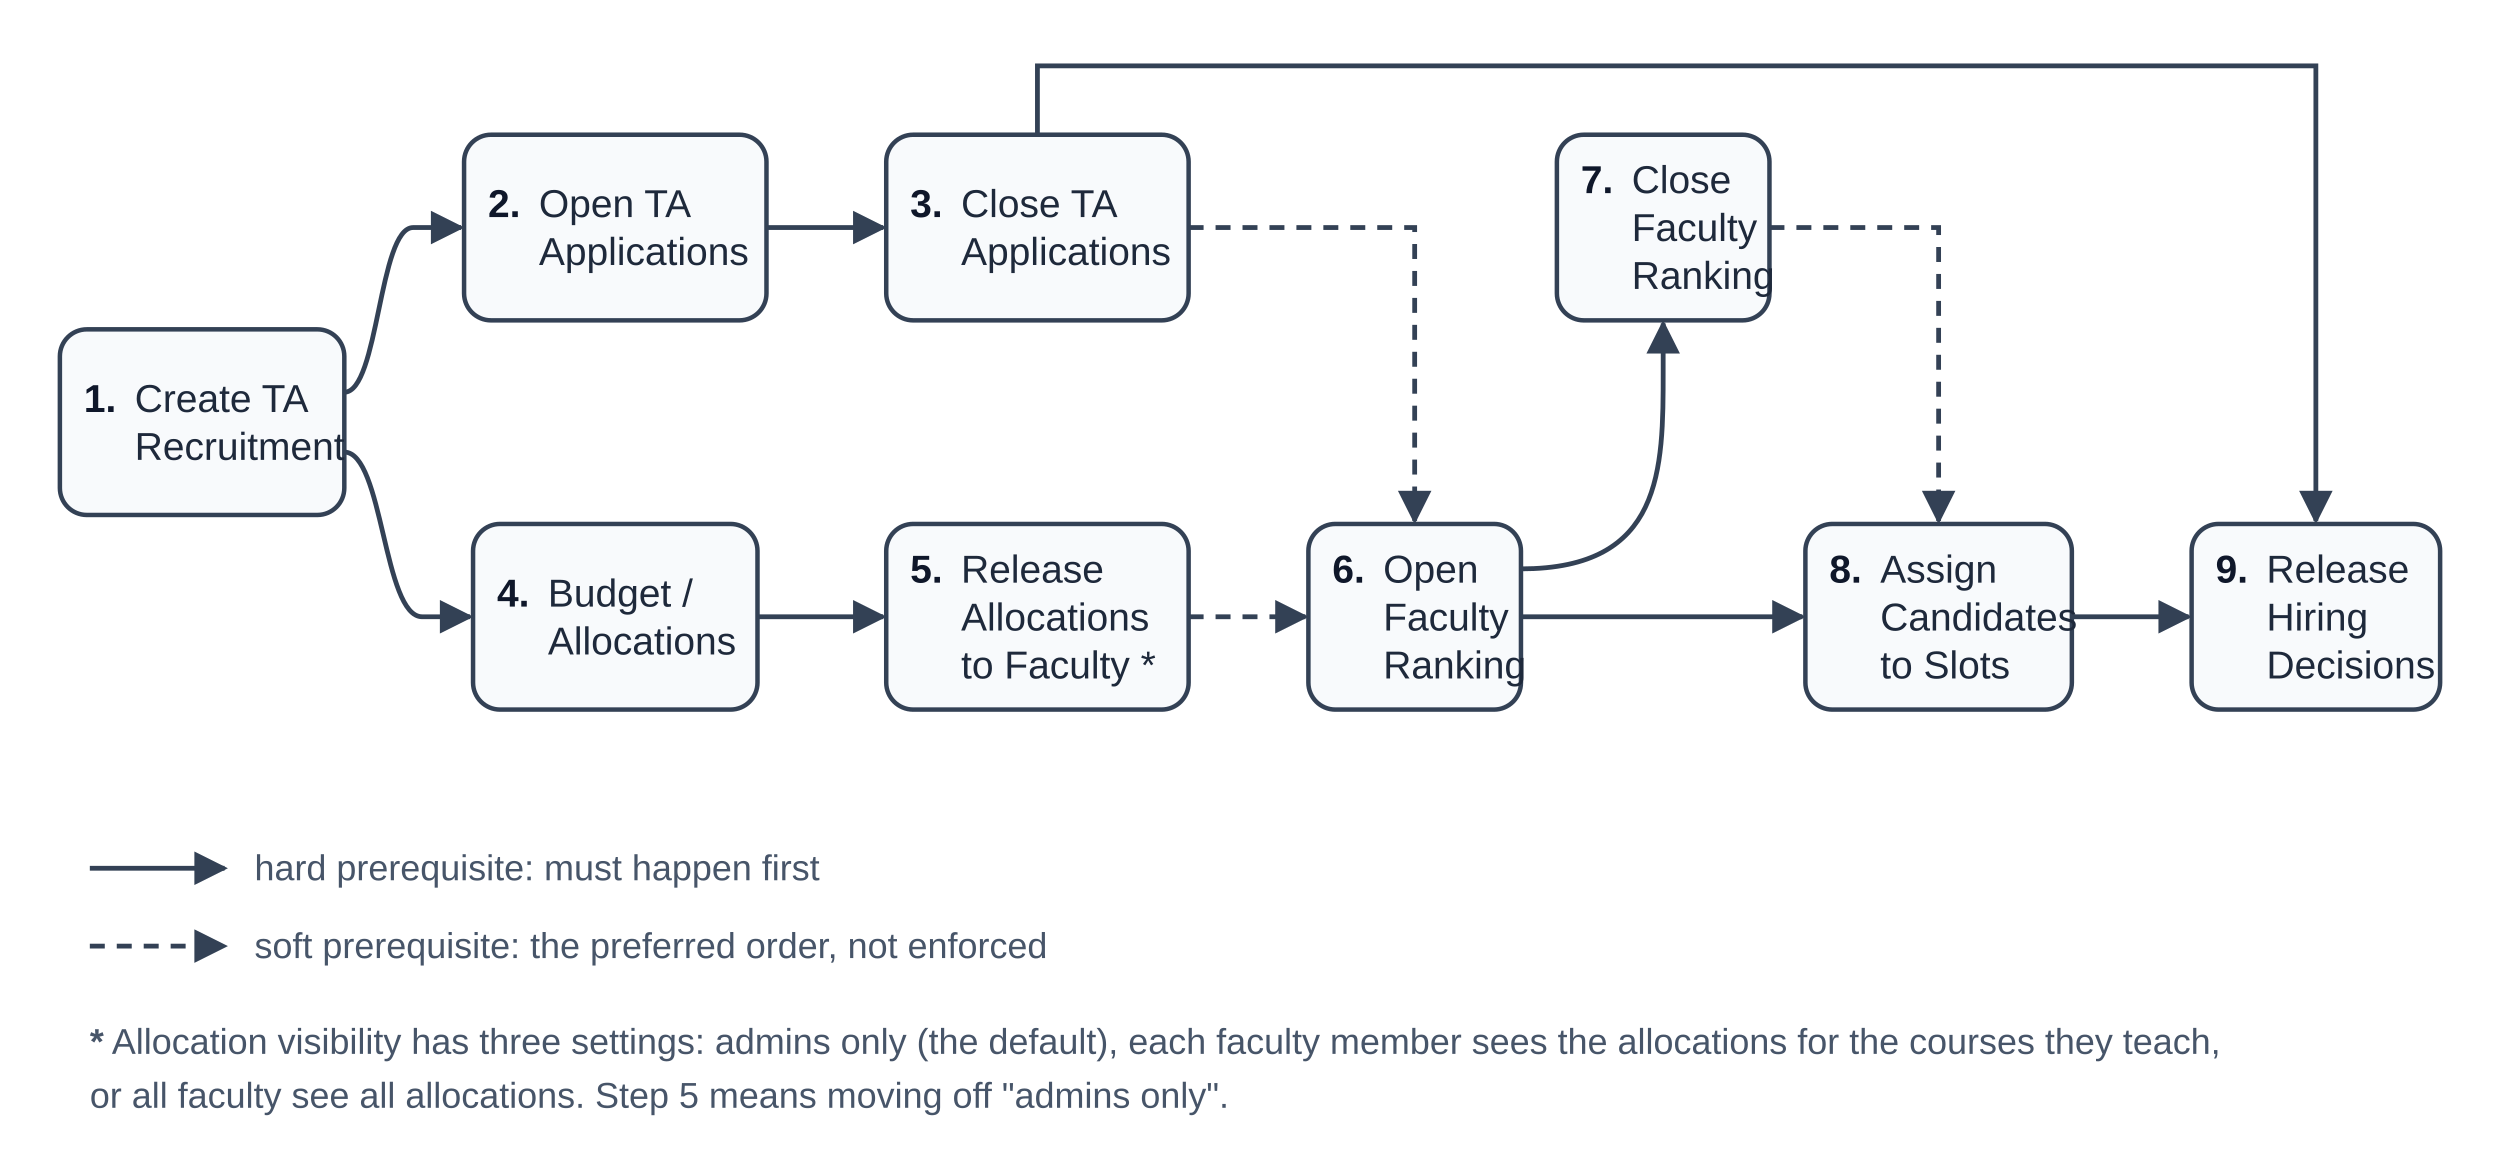
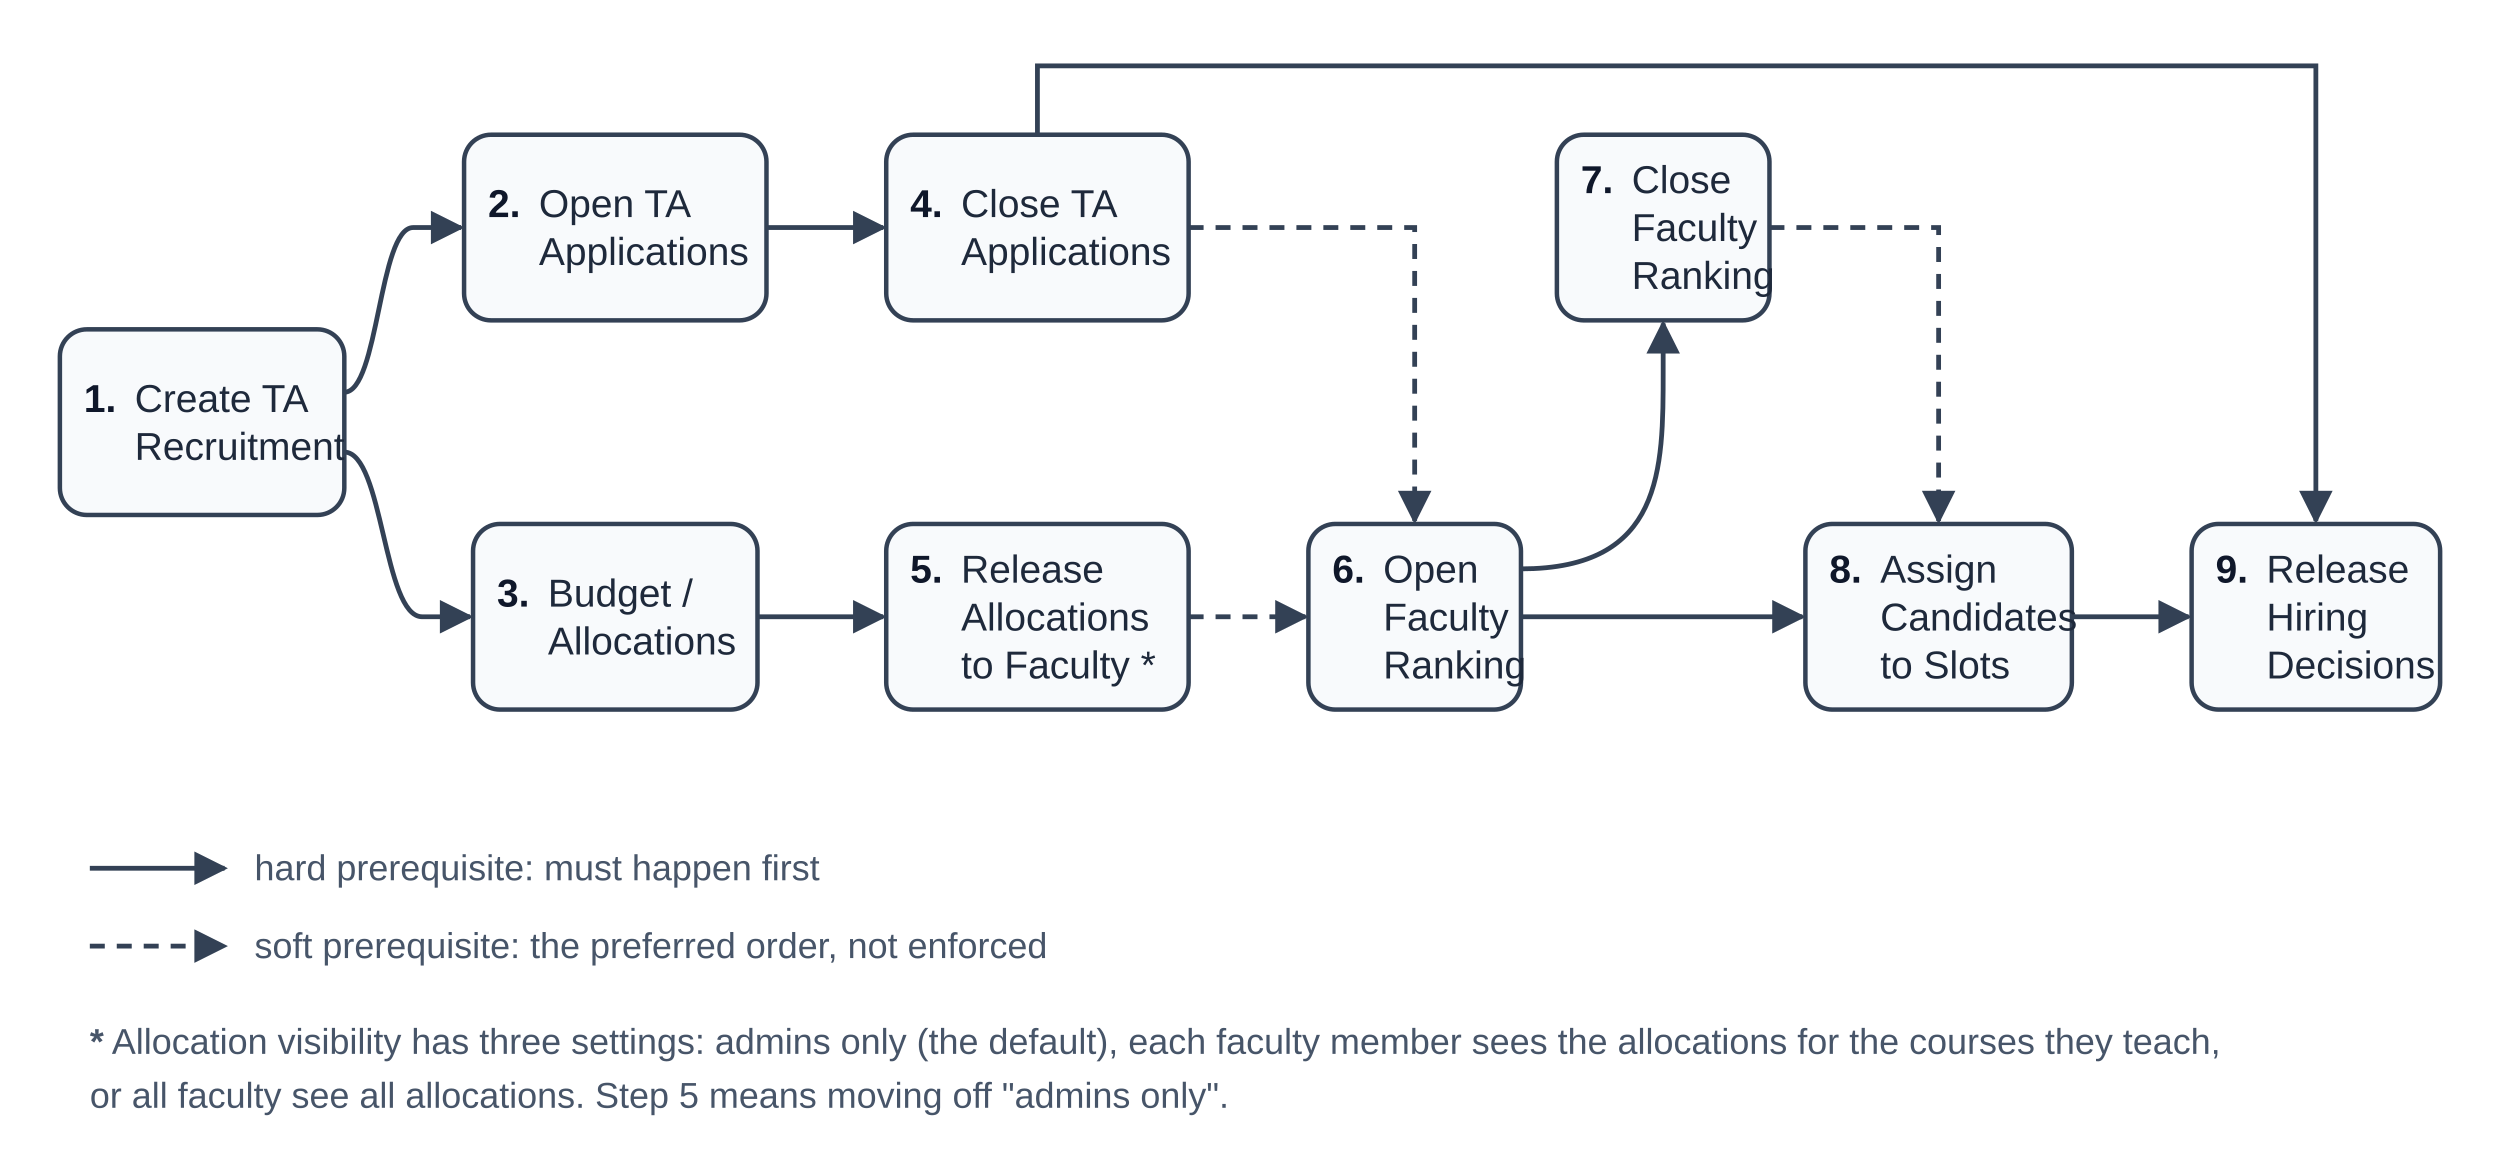
<svg xmlns="http://www.w3.org/2000/svg" width="835" height="392" viewBox="0 0 835 392" font-family="'Arial Narrow', 'Liberation Sans Narrow', Arial, Helvetica, sans-serif" font-size="13">
  <defs>
    <marker id="arrow" viewBox="0 0 10 10" refX="9" refY="5" markerWidth="7" markerHeight="7" orient="auto-start-reverse">
      <path d="M 0 0 L 10 5 L 0 10 z" fill="#334155" />
    </marker>
    <style>
      .box { fill: #f8fafc; stroke: #334155; stroke-width: 1.5; }
      .num { font-weight: 700; fill: #0f172a; }
      .label { fill: #1e293b; }
      .hard { stroke: #334155; stroke-width: 1.6; fill: none; marker-end: url(#arrow); }
      .soft { stroke: #334155; stroke-width: 1.6; fill: none; stroke-dasharray: 5 4; marker-end: url(#arrow); }
      .legend { fill: #475569; font-size: 12px; }
    </style>
  </defs>
  <rect class="box" x="20.0" y="110" width="95" height="62" rx="9" />
  <text x="28.0" y="137.6">
    <tspan class="num">1.</tspan>
    <tspan class="label" x="45.0">Create TA</tspan>
    <tspan class="label" x="45.0" dy="16">Recruitment</tspan>
  </text>
  <rect class="box" x="155.0" y="45" width="101" height="62" rx="9" />
  <text x="163.0" y="72.5">
    <tspan class="num">2.</tspan>
    <tspan class="label" x="180.0">Open TA</tspan>
    <tspan class="label" x="180.0" dy="16">Applications</tspan>
  </text>
+   <rect class="box" x="158.0" y="175" width="95" height="62" rx="9" />
+   <text x="166.0" y="202.6">
+     <tspan class="num">3.</tspan>
+     <tspan class="label" x="183.0">Budget /</tspan>
+     <tspan class="label" x="183.0" dy="16">Allocations</tspan>
+   </text>
  <rect class="box" x="296.0" y="45" width="101" height="62" rx="9" />
  <text x="304.0" y="72.5">
-     <tspan class="num">3.</tspan>
+     <tspan class="num">4.</tspan>
    <tspan class="label" x="321.0">Close TA</tspan>
    <tspan class="label" x="321.0" dy="16">Applications</tspan>
-   </text>
-   <rect class="box" x="158.0" y="175" width="95" height="62" rx="9" />
-   <text x="166.0" y="202.6">
-     <tspan class="num">4.</tspan>
-     <tspan class="label" x="183.0">Budget /</tspan>
-     <tspan class="label" x="183.0" dy="16">Allocations</tspan>
  </text>
  <rect class="box" x="296.0" y="175" width="101" height="62" rx="9" />
  <text x="304.0" y="194.6">
    <tspan class="num">5.</tspan>
    <tspan class="label" x="321.0">Release</tspan>
    <tspan class="label" x="321.0" dy="16">Allocations</tspan>
    <tspan class="label" x="321.0" dy="16">to Faculty *</tspan>
  </text>
  <rect class="box" x="437.0" y="175" width="71" height="62" rx="9" />
  <text x="445.0" y="194.6">
    <tspan class="num">6.</tspan>
    <tspan class="label" x="462.0">Open</tspan>
    <tspan class="label" x="462.0" dy="16">Faculty</tspan>
    <tspan class="label" x="462.0" dy="16">Ranking</tspan>
  </text>
  <rect class="box" x="520.0" y="45" width="71" height="62" rx="9" />
  <text x="528.0" y="64.5">
    <tspan class="num">7.</tspan>
    <tspan class="label" x="545.0">Close</tspan>
    <tspan class="label" x="545.0" dy="16">Faculty</tspan>
    <tspan class="label" x="545.0" dy="16">Ranking</tspan>
  </text>
  <rect class="box" x="603.0" y="175" width="89" height="62" rx="9" />
  <text x="611.0" y="194.6">
    <tspan class="num">8.</tspan>
    <tspan class="label" x="628.0">Assign</tspan>
    <tspan class="label" x="628.0" dy="16">Candidates</tspan>
    <tspan class="label" x="628.0" dy="16">to Slots</tspan>
  </text>
  <rect class="box" x="732.0" y="175" width="83" height="62" rx="9" />
  <text x="740.0" y="194.6">
    <tspan class="num">9.</tspan>
    <tspan class="label" x="757.0">Release</tspan>
    <tspan class="label" x="757.0" dy="16">Hiring</tspan>
    <tspan class="label" x="757.0" dy="16">Decisions</tspan>
  </text>
  <path class="hard" d="M 115.0 131.0 C 126.5 131.0, 126.5 76.0, 138.0 76.0 H 154.0" />
  <path class="hard" d="M 115.0 151.0 C 128.0 151.0, 128.0 206.0, 141.0 206.0 H 157.0" />
  <path class="hard" d="M 256.0 76.0 H 295.0" />
  <path class="hard" d="M 253.0 206.0 H 295.0" />
  <path class="hard" d="M 508.0 206.0 H 602.0" />
  <path class="hard" d="M 692.0 206.0 H 731.0" />
  <path class="hard" d="M 508.0 190.0 C 555.5 190.0, 555.5 157.0, 555.5 124.0 V 108.0" />
  <path class="hard" d="M 346.5 45.0 V 22 H 773.5 V 174" />
  <path class="soft" d="M 397.0 206.0 H 436.0" />
  <path class="soft" d="M 591.0 76.0 H 647.5 V 174" />
  <path class="soft" d="M 397.0 76.0 H 472.5 V 174" />
  <line x1="30" y1="290" x2="75" y2="290" class="hard" />
  <text x="85" y="294" class="legend">hard prerequisite: must happen first</text>
  <line x1="30" y1="316" x2="75" y2="316" class="soft" />
  <text x="85" y="320" class="legend">soft prerequisite: the preferred order, not enforced</text>
  <text x="30" y="352" class="legend">
    <tspan font-weight="700">*</tspan> Allocation visibility has three settings: admins only (the default), each faculty member sees the allocations for the courses they teach,</text>
  <text x="30" y="370" class="legend">or all faculty see all allocations. Step 5 means moving off "admins only".</text>
</svg>
